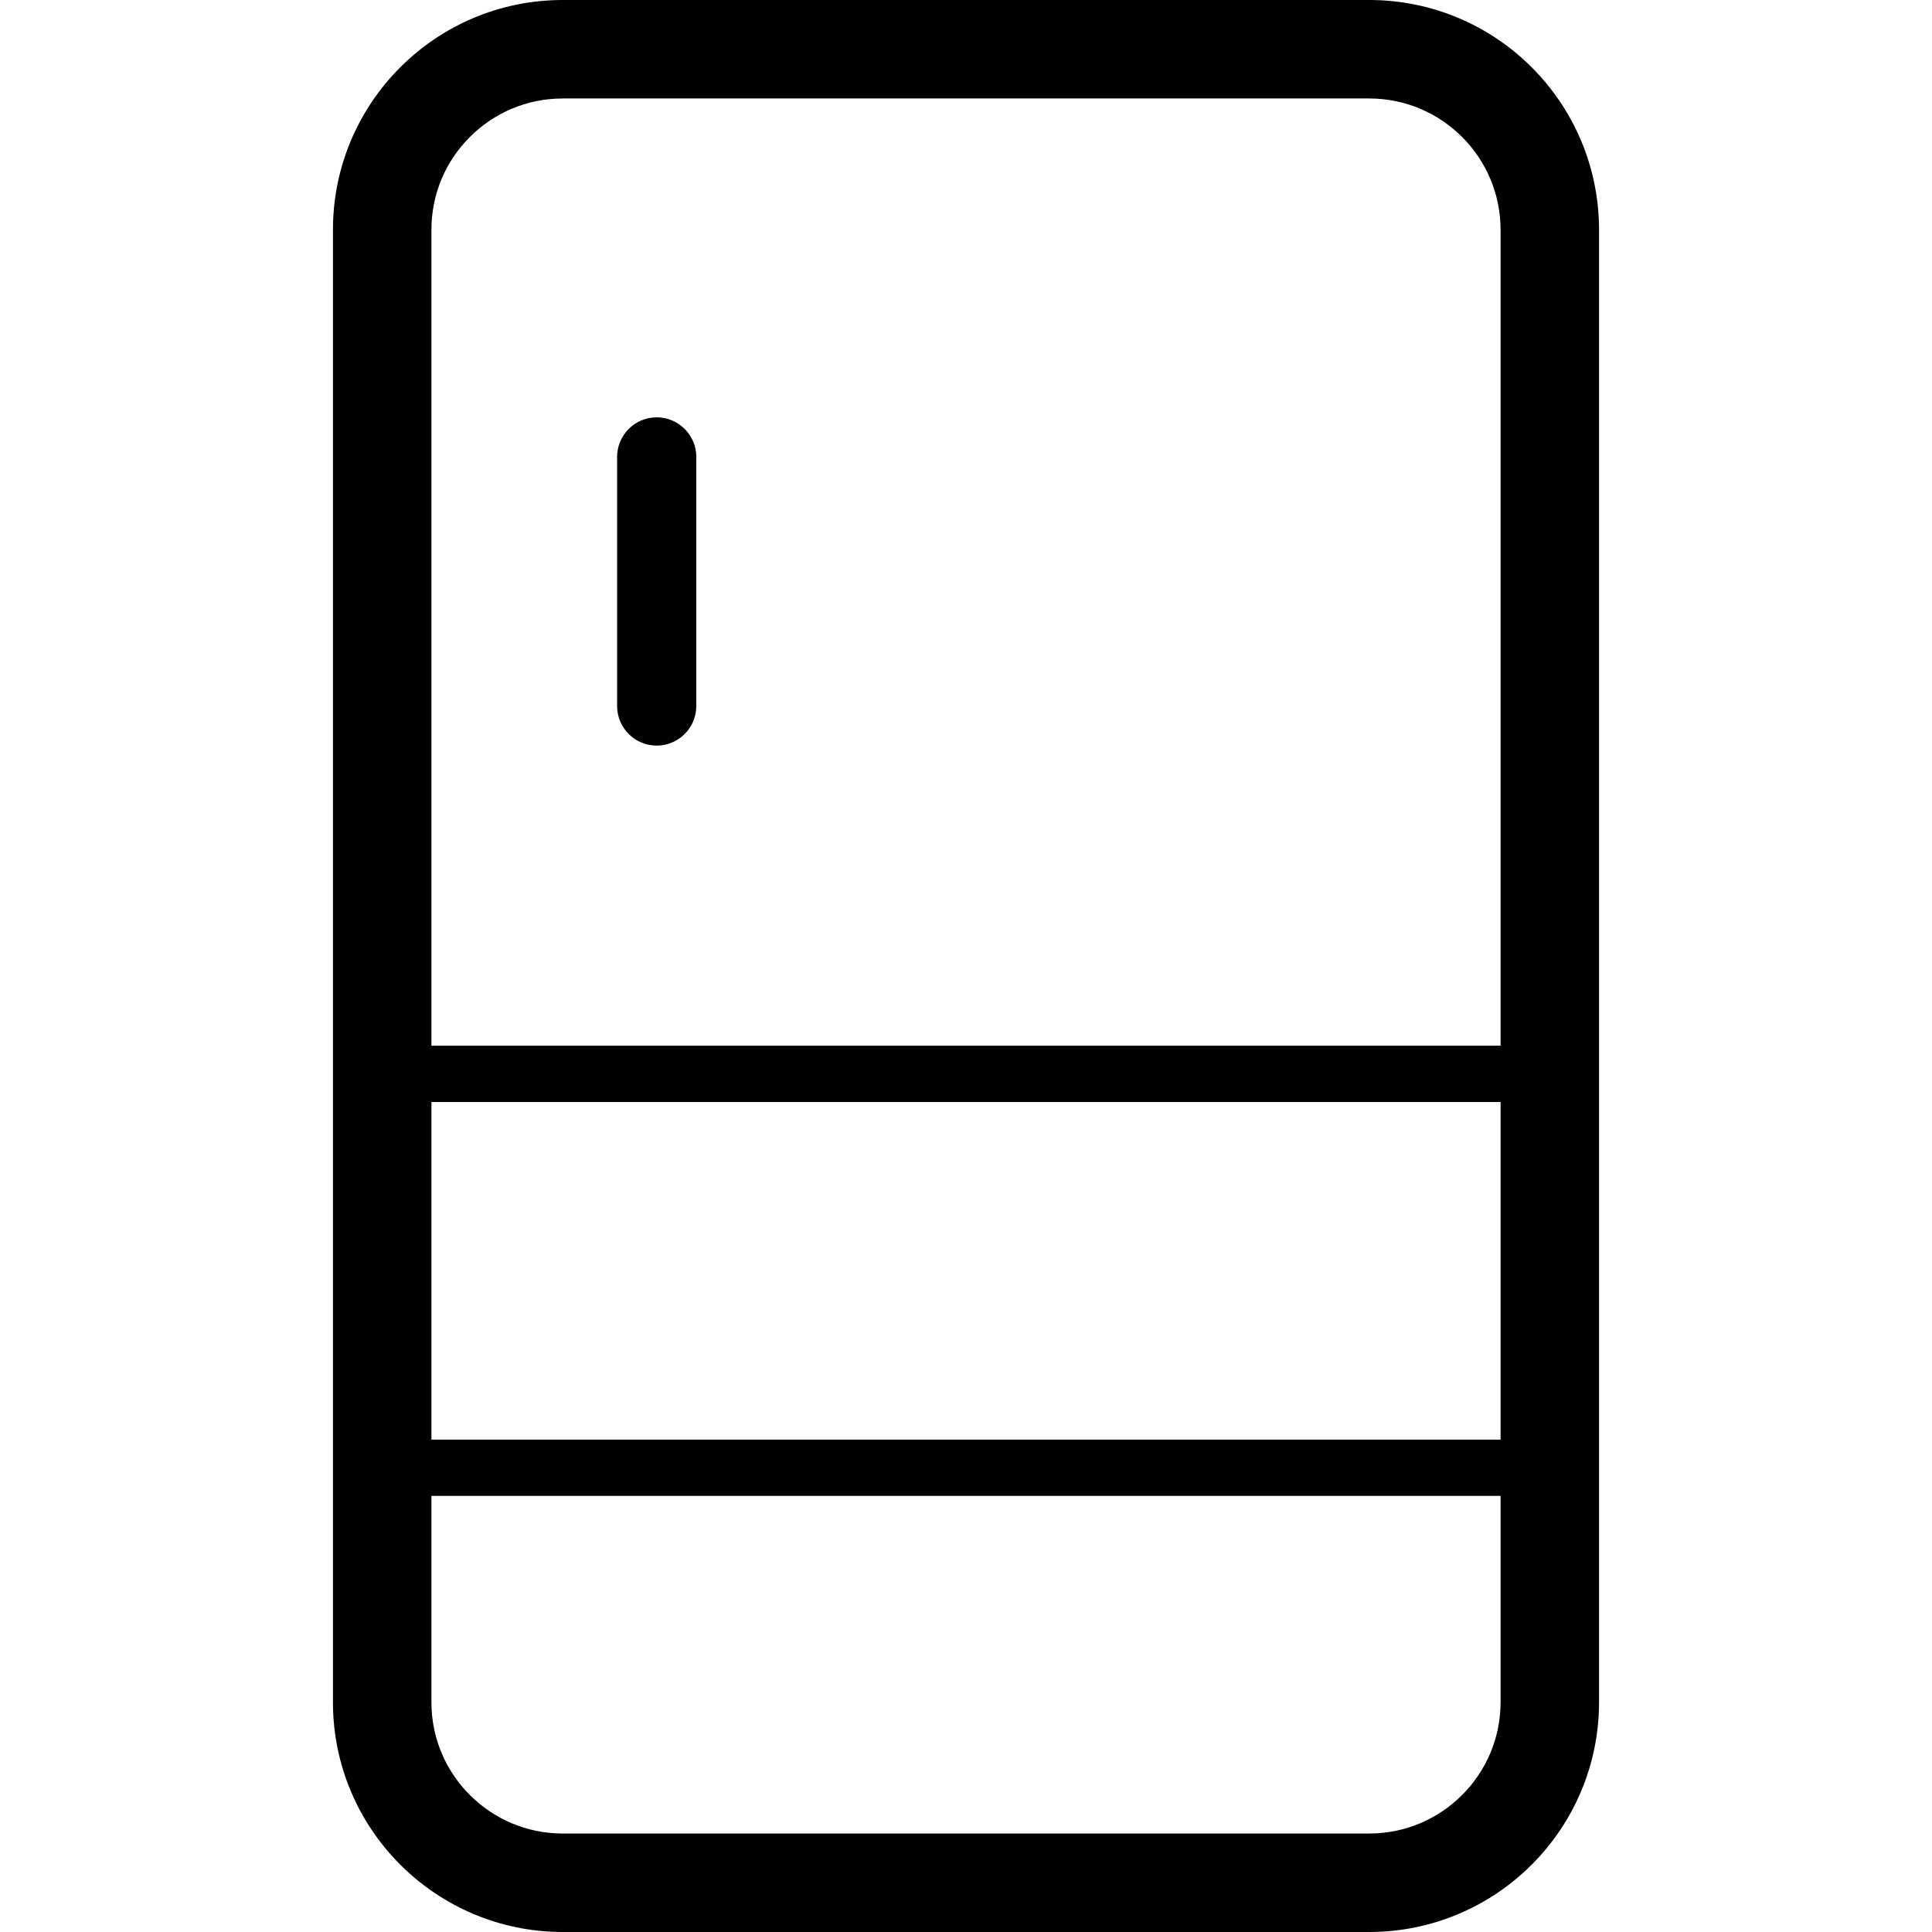
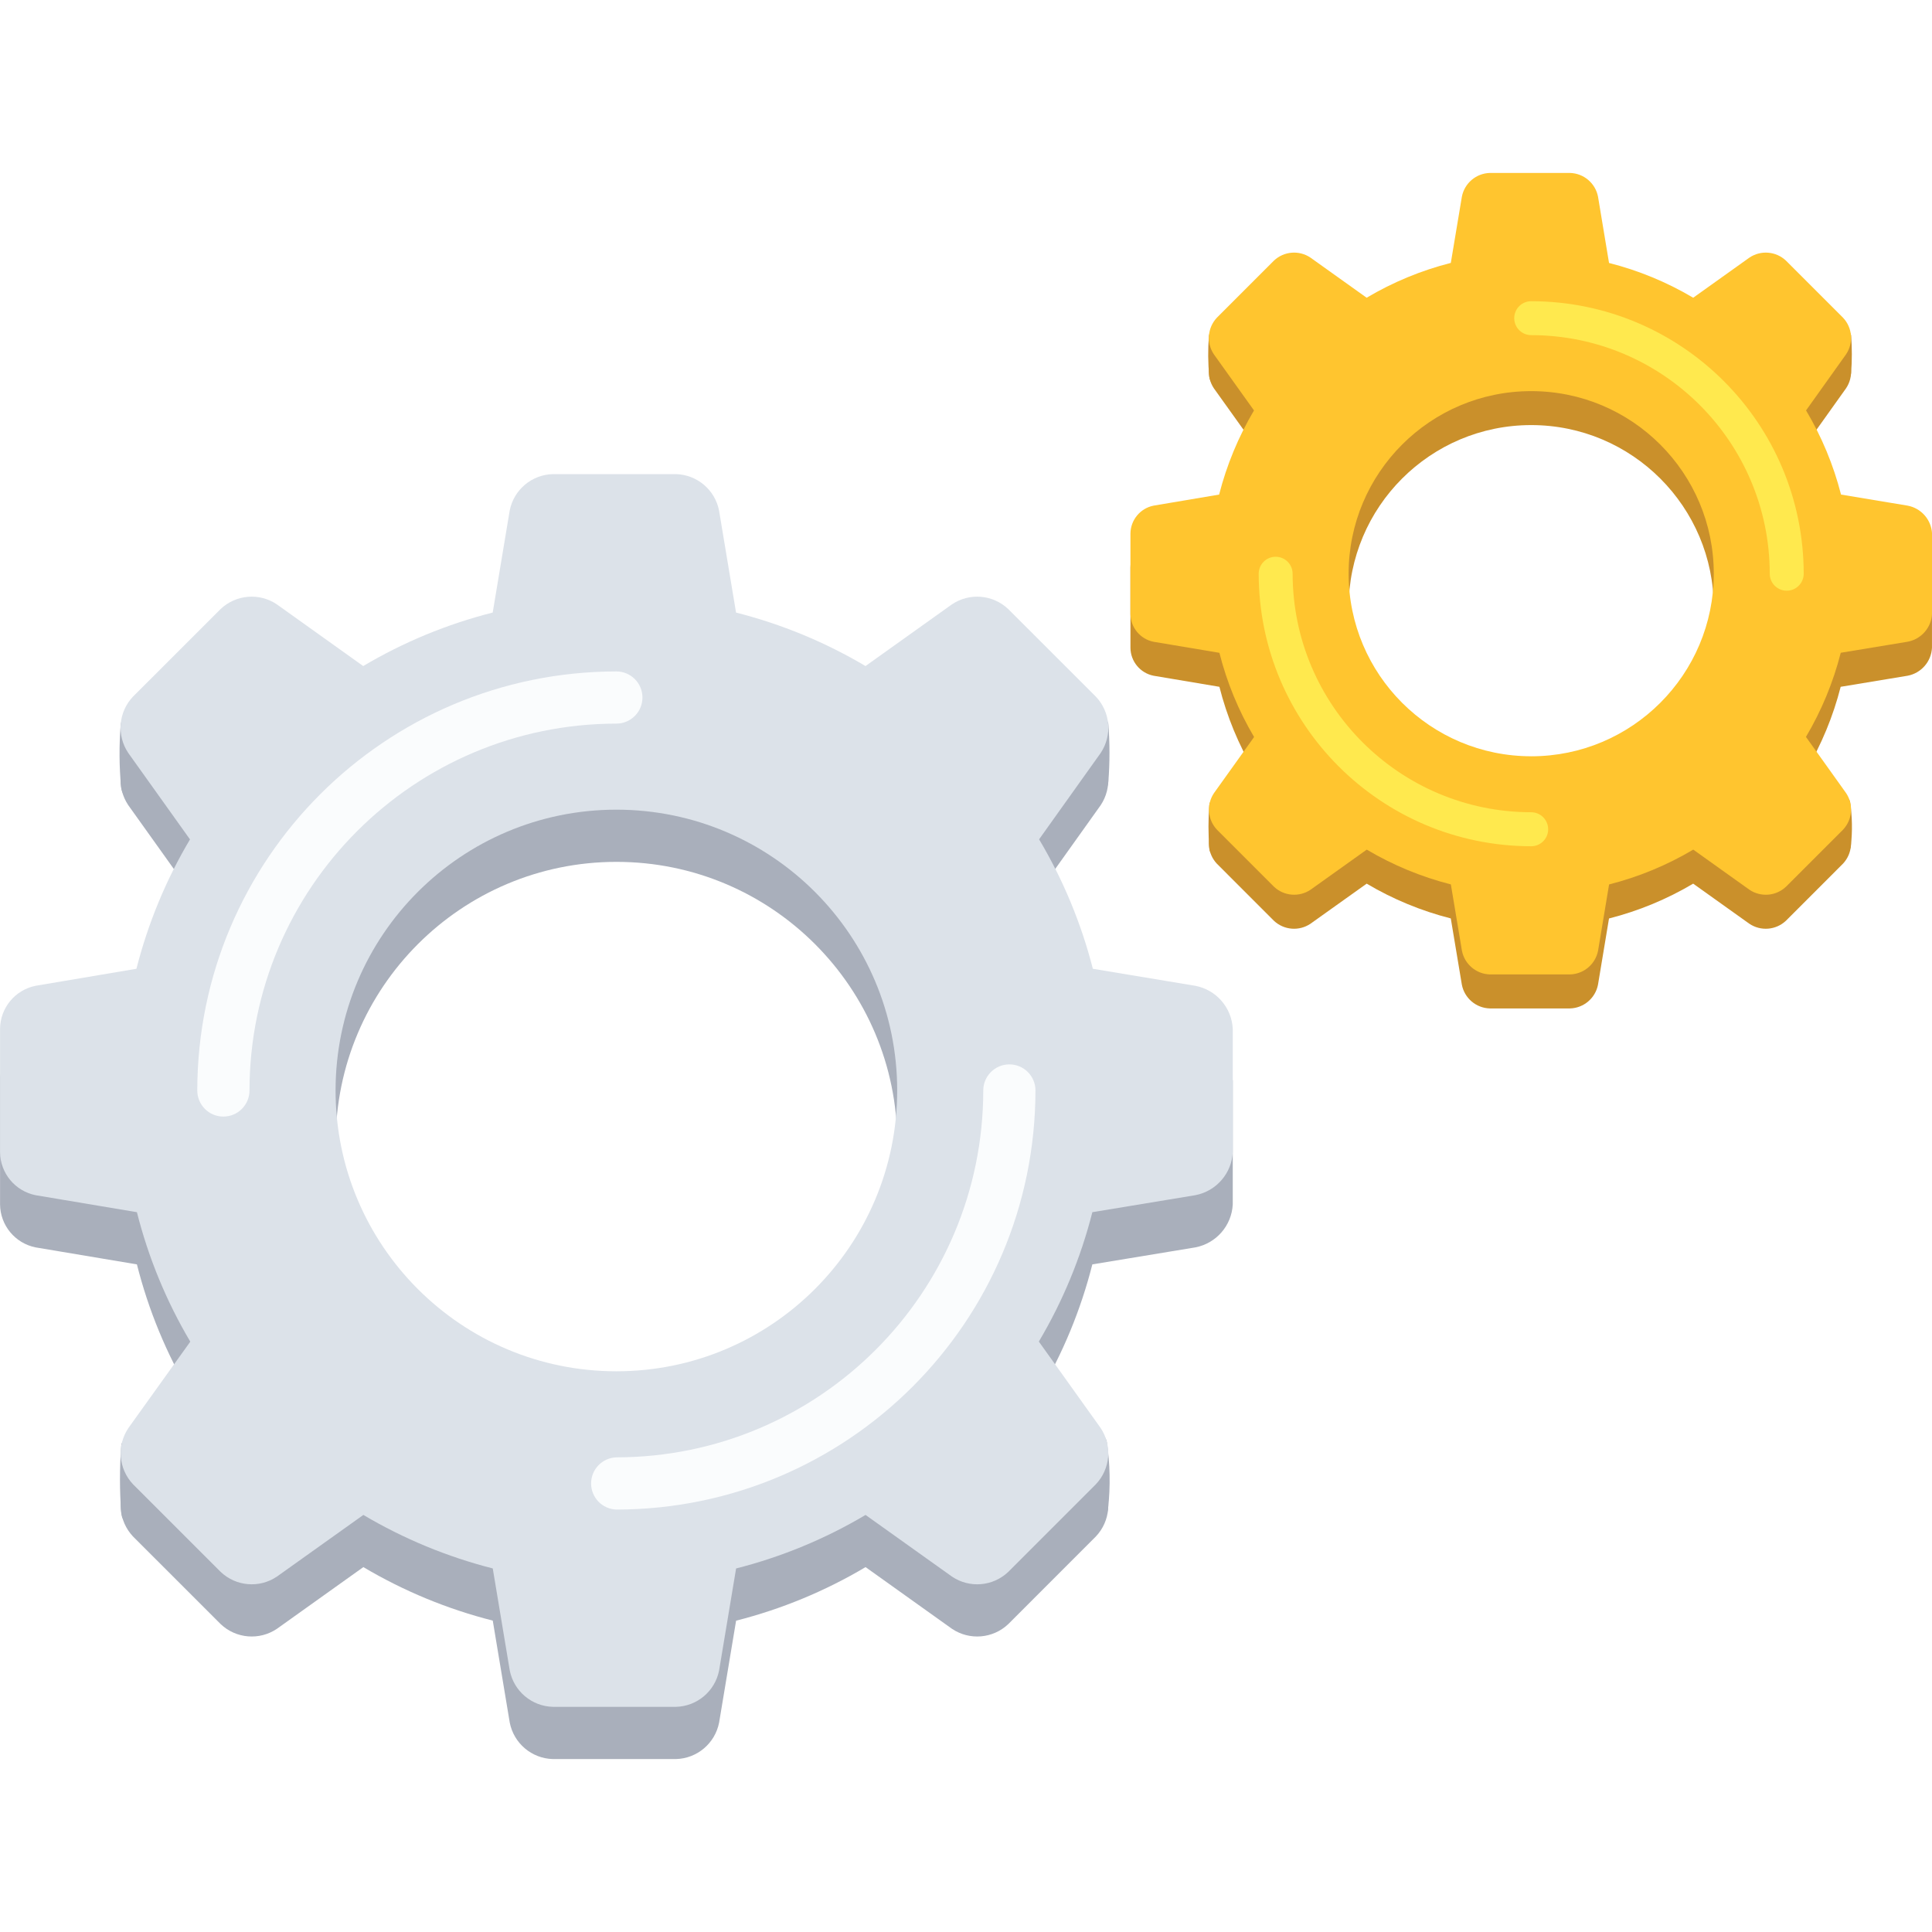
- <svg xmlns="http://www.w3.org/2000/svg" height="800px" width="800px" version="1.1" id="_x32_" viewBox="0 0 512 512" xml:space="preserve">
-   <style type="text/css">
- 	.st0{fill:#000000;}
- </style>
-   <g>
-     <path class="st0" d="M174.025,110.599c-5.789,0-10.486,4.697-10.486,10.492v66.007c0,5.796,4.696,10.493,10.486,10.493   c5.796,0,10.5-4.697,10.5-10.493v-66.007C184.525,115.296,179.821,110.599,174.025,110.599z" />
-     <path class="st0" d="M362.849,0H149.143c-33.654,0-60.902,27.262-60.91,60.91v216.218v7.456v96.932v7.456v62.118   c0.008,33.64,27.262,60.896,60.91,60.91h213.706c33.648-0.015,60.902-27.262,60.917-60.91v-62.118v-7.456v-96.932v-7.456V60.91   C423.751,27.262,396.497,0.007,362.849,0z M397.669,451.09c-0.008,9.634-3.888,18.291-10.202,24.612   c-6.32,6.313-14.985,10.194-24.618,10.202H149.143c-9.64-0.008-18.298-3.889-24.618-10.202c-6.313-6.32-10.194-14.97-10.194-24.612   v-54.662h91.871h99.596h91.871V451.09z M397.669,381.515H294.192h-76.384H114.331V292.04h191.467h91.871V381.515z M397.669,277.127   H294.192h-76.384H114.331V60.91c0-9.641,3.881-18.298,10.194-24.618c6.32-6.306,14.978-10.194,24.618-10.194h213.706   c9.633,0,18.298,3.889,24.618,10.194c6.314,6.327,10.194,14.985,10.202,24.618V277.127z" />
+ <svg xmlns="http://www.w3.org/2000/svg" width="800px" height="800px" viewBox="0 -6.86 76.624 76.624">
+   <g id="Group_109" data-name="Group 109" transform="translate(-622.053 -100.106)">
+     <g id="Group_104" data-name="Group 104">
+       <g id="Group_103" data-name="Group 103">
+         <path id="Path_271" data-name="Path 271" d="M669.458,134.413l-4.062-.674a19.473,19.473,0,0,0-2.132-5.134l2.442-3.424a1.8,1.8,0,0,0-.188-2.233l-3.481-3.478a1.788,1.788,0,0,0-2.231-.184l-3.427,2.446a19.452,19.452,0,0,0-5.134-2.121l-.674-4.045a1.79,1.79,0,0,0-1.708-1.446h-4.888a1.79,1.79,0,0,0-1.707,1.446l-.674,4.043a19.477,19.477,0,0,0-5.136,2.123l-3.424-2.446a1.786,1.786,0,0,0-2.229.184l-3.481,3.478a1.793,1.793,0,0,0-.183,2.233l2.447,3.426a19.44,19.44,0,0,0-2.124,5.132l-4,.674a1.758,1.758,0,0,0-1.409,1.707v4.891a1.756,1.756,0,0,0,1.409,1.707l4.019.674a19.342,19.342,0,0,0,2.117,5.134l-2.453,3.424a1.792,1.792,0,0,0,.181,2.233l3.479,3.478a1.788,1.788,0,0,0,2.229.184l3.428-2.447a19.416,19.416,0,0,0,5.132,2.122l.674,4.045a1.79,1.79,0,0,0,1.707,1.446h4.888a1.79,1.79,0,0,0,1.708-1.446l.674-4.042a19.394,19.394,0,0,0,5.134-2.125l3.427,2.447a1.791,1.791,0,0,0,2.231-.184l3.477-3.478a1.794,1.794,0,0,0,.188-2.233l-2.45-3.426a19.389,19.389,0,0,0,2.122-5.132l4.084-.674a1.83,1.83,0,0,0,1.485-1.707V136.12A1.832,1.832,0,0,0,669.458,134.413ZM646.5,149.7a11.136,11.136,0,1,1,11.138-11.136A11.138,11.138,0,0,1,646.5,149.7Z" fill="#a9afbb" fill-rule="evenodd" />
+         <path id="Path_272" data-name="Path 272" d="M665.947,150.419a10.244,10.244,0,0,1,.052,2.664c-.07.713-1.186.746-1.17-.694S665.741,149.614,665.947,150.419Z" fill="#a9afbb" fill-rule="evenodd" />
+         <path id="Path_273" data-name="Path 273" d="M626.861,153.242a17.657,17.657,0,0,1,0-2.653c.054-.593.976.167.944.781S627,154.337,626.861,153.242Z" fill="#a9afbb" fill-rule="evenodd" />
+         <path id="Path_274" data-name="Path 274" d="M666.01,121.949a14.8,14.8,0,0,1,0,2.313c-.111.9-1.309.841-1.4-.226S665.759,121.025,666.01,121.949Z" fill="#a9afbb" fill-rule="evenodd" />
+         <path id="Path_275" data-name="Path 275" d="M626.84,121.981a14.347,14.347,0,0,0,.017,2.493c.139.968,1.644.823,1.6-.342S627.023,120.947,626.84,121.981Z" fill="#a9afbb" fill-rule="evenodd" />
+         <path id="Path_276" data-name="Path 276" d="M669.458,132.343l-4.062-.675a19.487,19.487,0,0,0-2.132-5.134l2.442-3.424a1.794,1.794,0,0,0-.188-2.232l-3.481-3.479a1.791,1.791,0,0,0-2.231-.183l-3.427,2.446a19.418,19.418,0,0,0-5.134-2.121l-.674-4.046a1.79,1.79,0,0,0-1.708-1.445h-4.888a1.79,1.79,0,0,0-1.707,1.445l-.674,4.045a19.408,19.408,0,0,0-5.136,2.122l-3.424-2.446a1.788,1.788,0,0,0-2.229.183l-3.481,3.479a1.791,1.791,0,0,0-.183,2.232l2.447,3.427a19.434,19.434,0,0,0-2.124,5.131l-4,.675a1.757,1.757,0,0,0-1.409,1.706v4.892a1.756,1.756,0,0,0,1.409,1.707l4.019.674a19.376,19.376,0,0,0,2.117,5.135l-2.453,3.423a1.79,1.79,0,0,0,.181,2.232l3.479,3.478a1.786,1.786,0,0,0,2.229.184l3.428-2.445a19.551,19.551,0,0,0,5.132,2.122l.674,4.044a1.789,1.789,0,0,0,1.707,1.445h4.888a1.789,1.789,0,0,0,1.708-1.445l.674-4.043a19.39,19.39,0,0,0,5.134-2.123l3.427,2.445a1.788,1.788,0,0,0,2.231-.184l3.477-3.478a1.793,1.793,0,0,0,.188-2.232l-2.45-3.427a19.369,19.369,0,0,0,2.122-5.131l4.084-.674a1.83,1.83,0,0,0,1.485-1.707v-4.892A1.83,1.83,0,0,0,669.458,132.343ZM646.5,147.632A11.137,11.137,0,1,1,657.636,136.5,11.138,11.138,0,0,1,646.5,147.632Z" fill="#dce2e9" fill-rule="evenodd" />
+       </g>
+       <path id="Path_277" data-name="Path 277" d="M630.913,137.53a1.035,1.035,0,0,1-1.036-1.035,16.64,16.64,0,0,1,16.621-16.62,1.035,1.035,0,1,1,0,2.07,14.567,14.567,0,0,0-14.55,14.55A1.035,1.035,0,0,1,630.913,137.53Z" fill="#dce2e9" style="mix-blend-mode: screen;isolation: isolate" />
+       <path id="Path_278" data-name="Path 278" d="M646.5,153.116a1.036,1.036,0,0,1,0-2.071,14.566,14.566,0,0,0,14.55-14.55,1.035,1.035,0,0,1,2.07,0A16.639,16.639,0,0,1,646.5,153.116Z" fill="#dce2e9" style="mix-blend-mode: screen;isolation: isolate" />
+     </g>
+     <g id="Group_108" data-name="Group 108">
+       <g id="Group_106" data-name="Group 106">
+         <g id="Group_105" data-name="Group 105">
+           <path id="Path_279" data-name="Path 279" d="M697.71,114.646l-2.641-.438a12.638,12.638,0,0,0-1.387-3.338l1.588-2.226a1.166,1.166,0,0,0-.122-1.451l-2.263-2.262a1.165,1.165,0,0,0-1.451-.121l-2.228,1.591a12.576,12.576,0,0,0-3.338-1.378l-.437-2.631a1.164,1.164,0,0,0-1.111-.94h-3.178a1.163,1.163,0,0,0-1.11.94l-.439,2.629a12.628,12.628,0,0,0-3.338,1.38l-2.227-1.591a1.165,1.165,0,0,0-1.451.121l-2.262,2.262a1.169,1.169,0,0,0-.121,1.451l1.593,2.228a12.7,12.7,0,0,0-1.383,3.336l-2.6.438a1.142,1.142,0,0,0-.917,1.11v3.181a1.14,1.14,0,0,0,.917,1.109l2.611.439a12.633,12.633,0,0,0,1.376,3.338l-1.594,2.226a1.167,1.167,0,0,0,.117,1.451l2.262,2.263a1.166,1.166,0,0,0,1.451.119l2.229-1.59a12.647,12.647,0,0,0,3.336,1.379l.439,2.629a1.162,1.162,0,0,0,1.11.941h3.178a1.164,1.164,0,0,0,1.111-.941l.437-2.627a12.65,12.65,0,0,0,3.338-1.381l2.228,1.59a1.166,1.166,0,0,0,1.451-.119l2.262-2.263a1.169,1.169,0,0,0,.121-1.451l-1.592-2.228a12.7,12.7,0,0,0,1.38-3.336l2.654-.439a1.188,1.188,0,0,0,.967-1.109v-3.181A1.19,1.19,0,0,0,697.71,114.646Zm-14.927,9.941a7.241,7.241,0,1,1,7.239-7.24A7.241,7.241,0,0,1,682.783,124.587Z" fill="#ca902b" fill-rule="evenodd" />
+           <path id="Path_280" data-name="Path 280" d="M695.429,125.054a6.775,6.775,0,0,1,.032,1.732c-.045.464-.771.484-.76-.452S695.293,124.53,695.429,125.054Z" fill="#ca902b" fill-rule="evenodd" />
+           <path id="Path_281" data-name="Path 281" d="M670.015,126.889a11.149,11.149,0,0,1,0-1.724c.035-.387.635.107.614.507S670.1,127.6,670.015,126.889Z" fill="#ca902b" fill-rule="evenodd" />
+           <path id="Path_282" data-name="Path 282" d="M695.469,106.542a9.822,9.822,0,0,1,0,1.5c-.072.589-.851.547-.914-.148S695.306,105.941,695.469,106.542Z" fill="#ca902b" fill-rule="evenodd" />
+           <path id="Path_283" data-name="Path 283" d="M670,106.564a9.22,9.22,0,0,0,.013,1.62c.089.63,1.069.535,1.037-.222S670.119,105.891,670,106.564Z" fill="#ca902b" fill-rule="evenodd" />
+         </g>
+         <path id="Path_284" data-name="Path 284" d="M697.71,113.3l-2.641-.439a12.638,12.638,0,0,0-1.387-3.338l1.588-2.227a1.165,1.165,0,0,0-.122-1.45l-2.263-2.263a1.163,1.163,0,0,0-1.451-.119l-2.228,1.59a12.644,12.644,0,0,0-3.338-1.379l-.437-2.63a1.164,1.164,0,0,0-1.111-.94h-3.178a1.163,1.163,0,0,0-1.11.94l-.439,2.628a12.664,12.664,0,0,0-3.338,1.381l-2.227-1.59a1.163,1.163,0,0,0-1.451.119l-2.262,2.263a1.168,1.168,0,0,0-.121,1.45l1.593,2.228a12.725,12.725,0,0,0-1.383,3.337l-2.6.439a1.141,1.141,0,0,0-.917,1.109v3.18a1.14,1.14,0,0,0,.917,1.11l2.611.438a12.626,12.626,0,0,0,1.376,3.339L670.2,124.7a1.167,1.167,0,0,0,.117,1.451l2.262,2.262a1.164,1.164,0,0,0,1.451.12l2.229-1.591a12.648,12.648,0,0,0,3.336,1.38l.439,2.63a1.163,1.163,0,0,0,1.11.94h3.178a1.164,1.164,0,0,0,1.111-.94l.437-2.629a12.583,12.583,0,0,0,3.338-1.381l2.228,1.591a1.164,1.164,0,0,0,1.451-.12l2.262-2.262a1.169,1.169,0,0,0,.121-1.451l-1.592-2.228a12.692,12.692,0,0,0,1.38-3.337l2.654-.438a1.188,1.188,0,0,0,.967-1.11v-3.18A1.189,1.189,0,0,0,697.71,113.3Zm-14.927,9.94a7.241,7.241,0,1,1,7.239-7.24A7.242,7.242,0,0,1,682.783,123.241Z" fill="#ffc52f" fill-rule="evenodd" />
+       </g>
+       <g id="Group_107" data-name="Group 107">
+         <path id="Path_285" data-name="Path 285" d="M683.454,126.136a.673.673,0,0,1-.673.673A10.821,10.821,0,0,1,671.973,116a.673.673,0,1,1,1.346,0,9.472,9.472,0,0,0,9.462,9.46A.675.675,0,0,1,683.454,126.136Z" fill="#ffc52f" opacity="0.8" style="mix-blend-mode: screen;isolation: isolate" />
+         <path id="Path_286" data-name="Path 286" d="M693.589,116a.673.673,0,0,1-1.347,0,9.471,9.471,0,0,0-9.461-9.462.673.673,0,1,1,0-1.346A10.819,10.819,0,0,1,693.589,116Z" fill="#ffc52f" opacity="0.8" style="mix-blend-mode: screen;isolation: isolate" />
+       </g>
+     </g>
  </g>
</svg>
